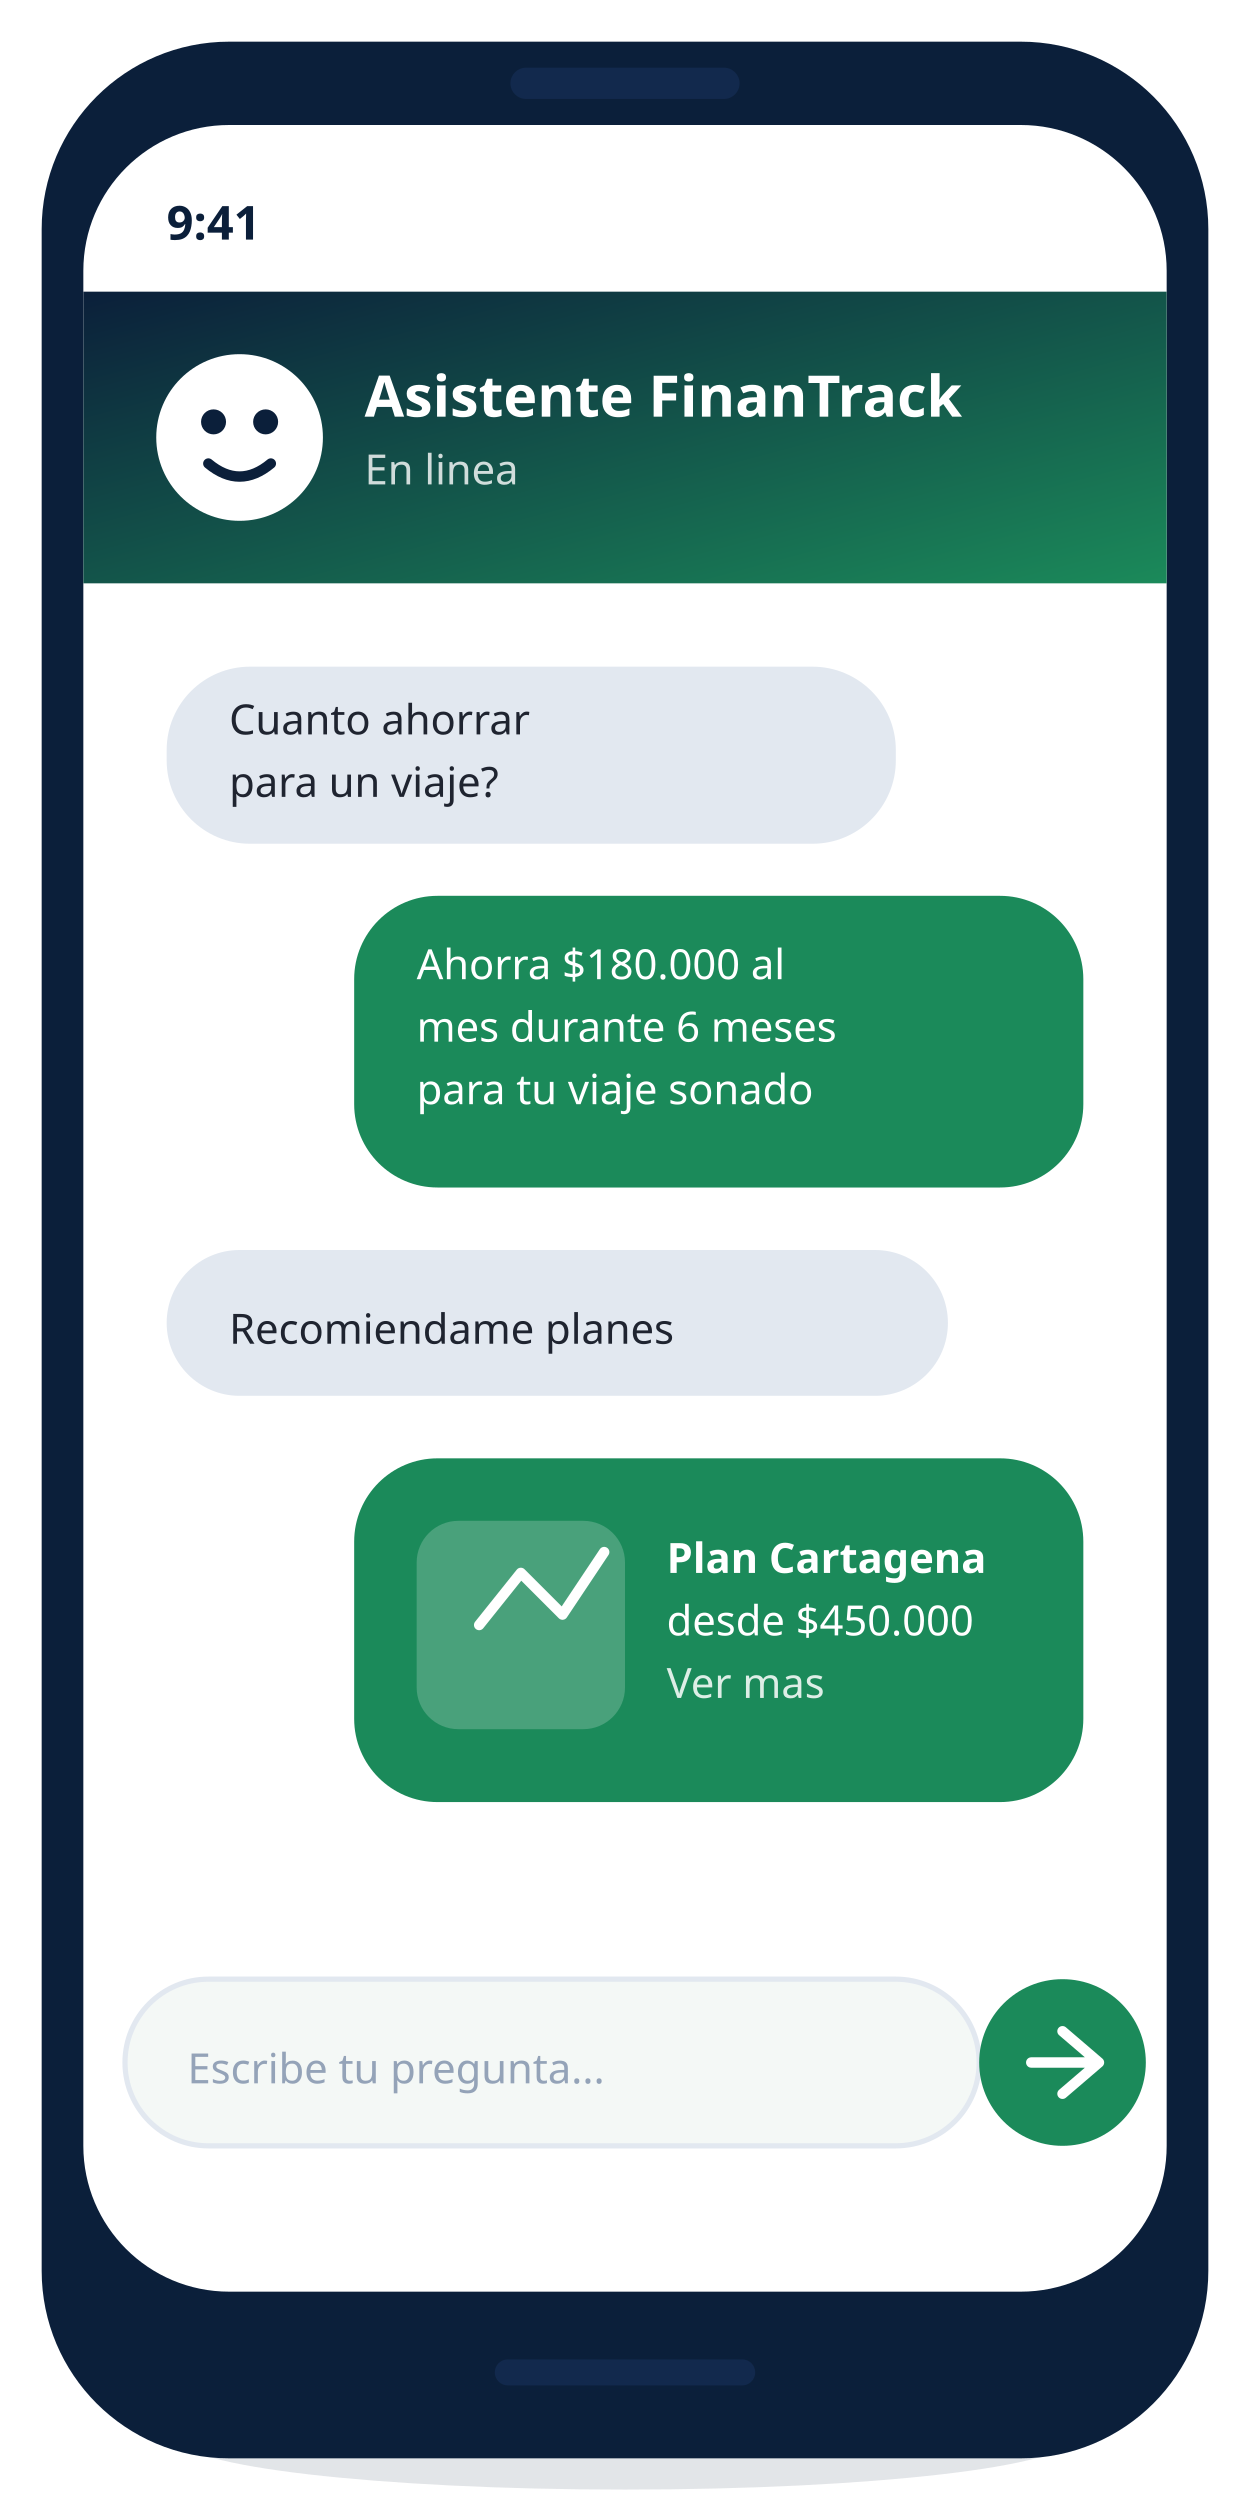
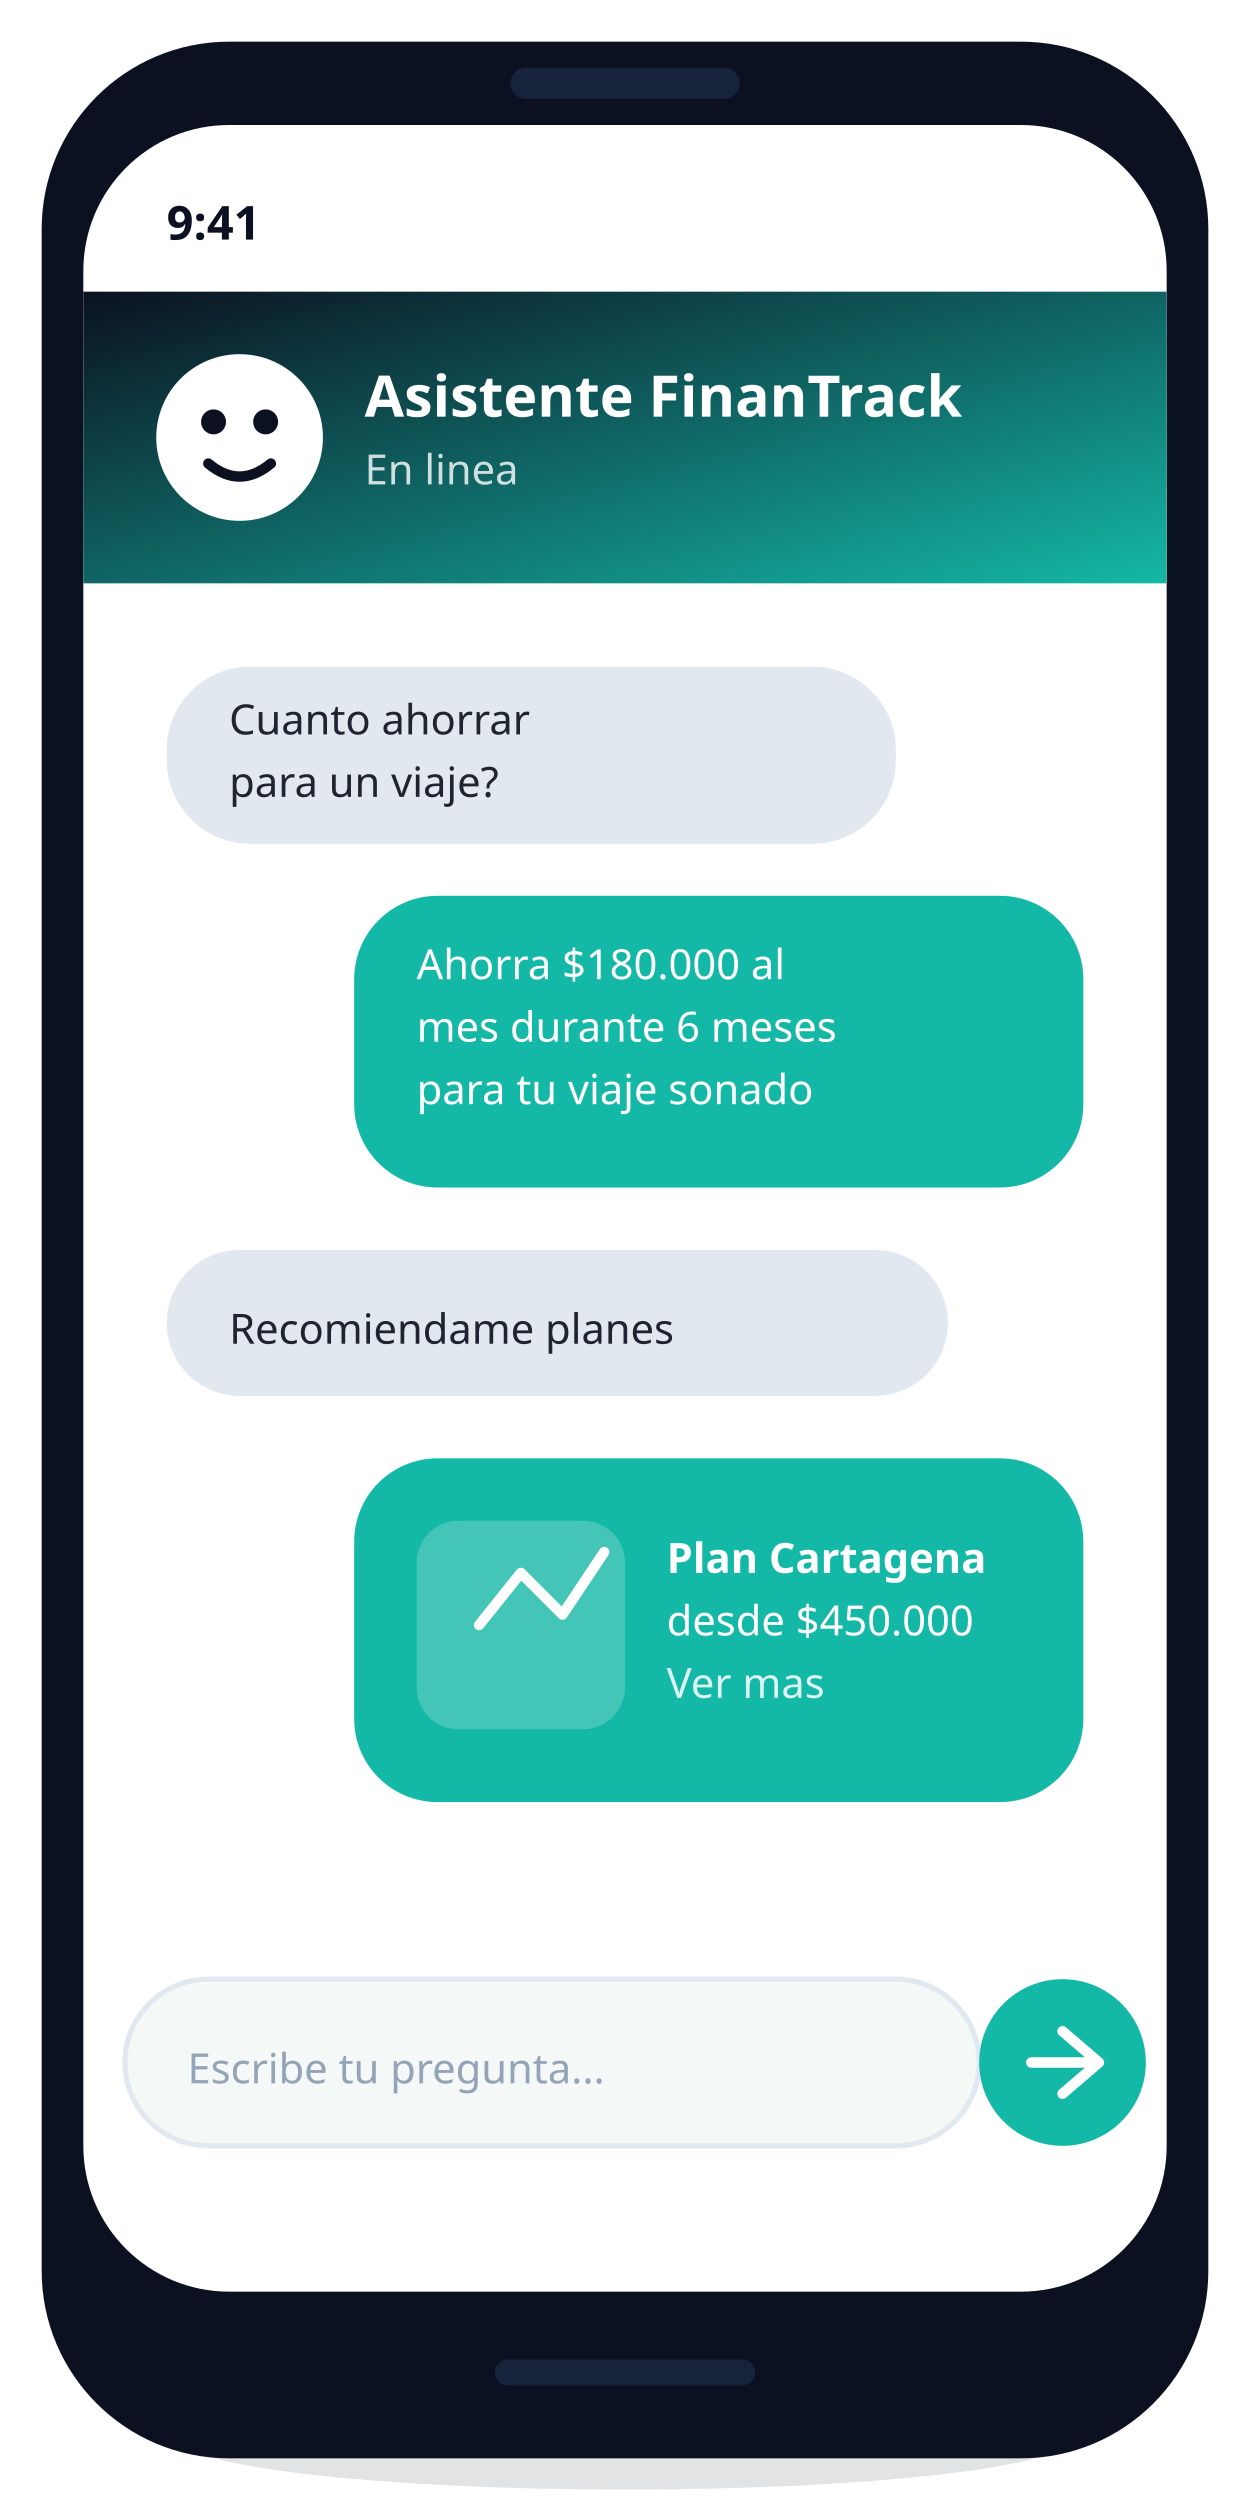
<svg xmlns="http://www.w3.org/2000/svg" viewBox="0 0 240 480" width="240" height="480">
  <defs>
    <linearGradient id="hdr" x1="0" y1="0" x2="1" y2="1">
-       <stop offset="0" stop-color="#0b1f3a" />
-       <stop offset="1" stop-color="#1b8a5a" />
+       <stop offset="0" stop-color="#0b1120" />
+       <stop offset="1" stop-color="#14b8a6" />
    </linearGradient>
    <filter id="shadow" x="-30%" y="-30%" width="160%" height="160%">
-       <feDropShadow dx="0" dy="4" stdDeviation="6" flood-color="#0b1f3a" flood-opacity="0.18" />
+       <feDropShadow dx="0" dy="4" stdDeviation="6" flood-color="#0b1120" flood-opacity="0.18" />
    </filter>
    <clipPath id="clip">
      <rect x="16" y="24" width="208" height="416" rx="28" />
    </clipPath>
  </defs>
  <rect width="240" height="480" fill="#ffffff" />
-   <ellipse cx="120" cy="468" rx="86" ry="10" fill="#0b1f3a" opacity="0.12" />
-   <rect x="8" y="8" width="224" height="464" rx="36" fill="#0b1f3a" />
-   <rect x="98" y="13" width="44" height="6" rx="3" fill="#12294d" />
-   <rect x="95" y="453" width="50" height="5" rx="2.5" fill="#12294d" />
+   <ellipse cx="120" cy="468" rx="86" ry="10" fill="#0b1120" opacity="0.12" />
+   <rect x="8" y="8" width="224" height="464" rx="36" fill="#0b1120" />
+   <rect x="98" y="13" width="44" height="6" rx="3" fill="#17223b" />
+   <rect x="95" y="453" width="50" height="5" rx="2.5" fill="#17223b" />
  <g clip-path="url(#clip)">
    <rect x="16" y="24" width="208" height="416" fill="#ffffff" />
-     <text x="32" y="46" font-family="Segoe UI, sans-serif" font-size="9" font-weight="bold" fill="#0b1f3a">9:41</text>
+     <text x="32" y="46" font-family="Segoe UI, sans-serif" font-size="9" font-weight="bold" fill="#0b1120">9:41</text>
    <rect x="16" y="56" width="208" height="56" fill="url(#hdr)" />
    <circle cx="46" cy="84" r="16" fill="#ffffff" />
-     <circle cx="41" cy="81" r="2.4" fill="#0b1f3a" />
-     <circle cx="51" cy="81" r="2.4" fill="#0b1f3a" />
-     <path d="M40 89 Q46 94 52 89" stroke="#0b1f3a" stroke-width="2" fill="none" stroke-linecap="round" />
+     <circle cx="41" cy="81" r="2.4" fill="#0b1120" />
+     <circle cx="51" cy="81" r="2.4" fill="#0b1120" />
+     <path d="M40 89 Q46 94 52 89" stroke="#0b1120" stroke-width="2" fill="none" stroke-linecap="round" />
    <text x="70" y="80" font-family="Segoe UI, sans-serif" font-size="11" font-weight="bold" fill="#ffffff">Asistente FinanTrack</text>
    <text x="70" y="93" font-family="Segoe UI, sans-serif" font-size="8" fill="#ffffff" opacity="0.8">En linea</text>
    <rect x="32" y="128" width="140" height="34" rx="16" fill="#e2e8f0" />
    <text x="44" y="141" font-family="Segoe UI, sans-serif" font-size="8" fill="#1f2430">Cuanto ahorrar</text>
    <text x="44" y="153" font-family="Segoe UI, sans-serif" font-size="8" fill="#1f2430">para un viaje?</text>
-     <rect x="68" y="172" width="140" height="56" rx="16" fill="#1b8a5a" />
+     <rect x="68" y="172" width="140" height="56" rx="16" fill="#14b8a6" />
    <text x="80" y="188" font-family="Segoe UI, sans-serif" font-size="8" fill="#ffffff">Ahorra $180.000 al</text>
    <text x="80" y="200" font-family="Segoe UI, sans-serif" font-size="8" fill="#ffffff">mes durante 6 meses</text>
    <text x="80" y="212" font-family="Segoe UI, sans-serif" font-size="8" fill="#ffffff">para tu viaje sonado</text>
    <rect x="32" y="240" width="150" height="28" rx="14" fill="#e2e8f0" />
    <text x="44" y="258" font-family="Segoe UI, sans-serif" font-size="8" fill="#1f2430">Recomiendame planes</text>
-     <rect x="68" y="280" width="140" height="66" rx="16" fill="#1b8a5a" />
+     <rect x="68" y="280" width="140" height="66" rx="16" fill="#14b8a6" />
    <rect x="80" y="292" width="40" height="40" rx="8" fill="#ffffff" opacity="0.2" />
    <path d="M92 312 L100 302 L108 310 L116 298" stroke="#ffffff" stroke-width="2" fill="none" stroke-linecap="round" stroke-linejoin="round" />
    <text x="128" y="302" font-family="Segoe UI, sans-serif" font-size="8" font-weight="bold" fill="#ffffff">Plan Cartagena</text>
    <text x="128" y="314" font-family="Segoe UI, sans-serif" font-size="8" fill="#ffffff">desde $450.000</text>
    <text x="128" y="326" font-family="Segoe UI, sans-serif" font-size="8" fill="#ffffff" opacity="0.85">Ver mas</text>
    <rect x="24" y="380" width="164" height="32" rx="16" fill="#f4f8f6" stroke="#e2e8f0" />
    <text x="36" y="400" font-family="Segoe UI, sans-serif" font-size="8" fill="#94a3b8">Escribe tu pregunta...</text>
-     <circle cx="204" cy="396" r="16" fill="#1b8a5a" />
+     <circle cx="204" cy="396" r="16" fill="#14b8a6" />
    <path d="M198 396 L210 396 M204 390 L211 396 L204 402" stroke="#ffffff" stroke-width="2" fill="none" stroke-linecap="round" stroke-linejoin="round" />
  </g>
</svg>
